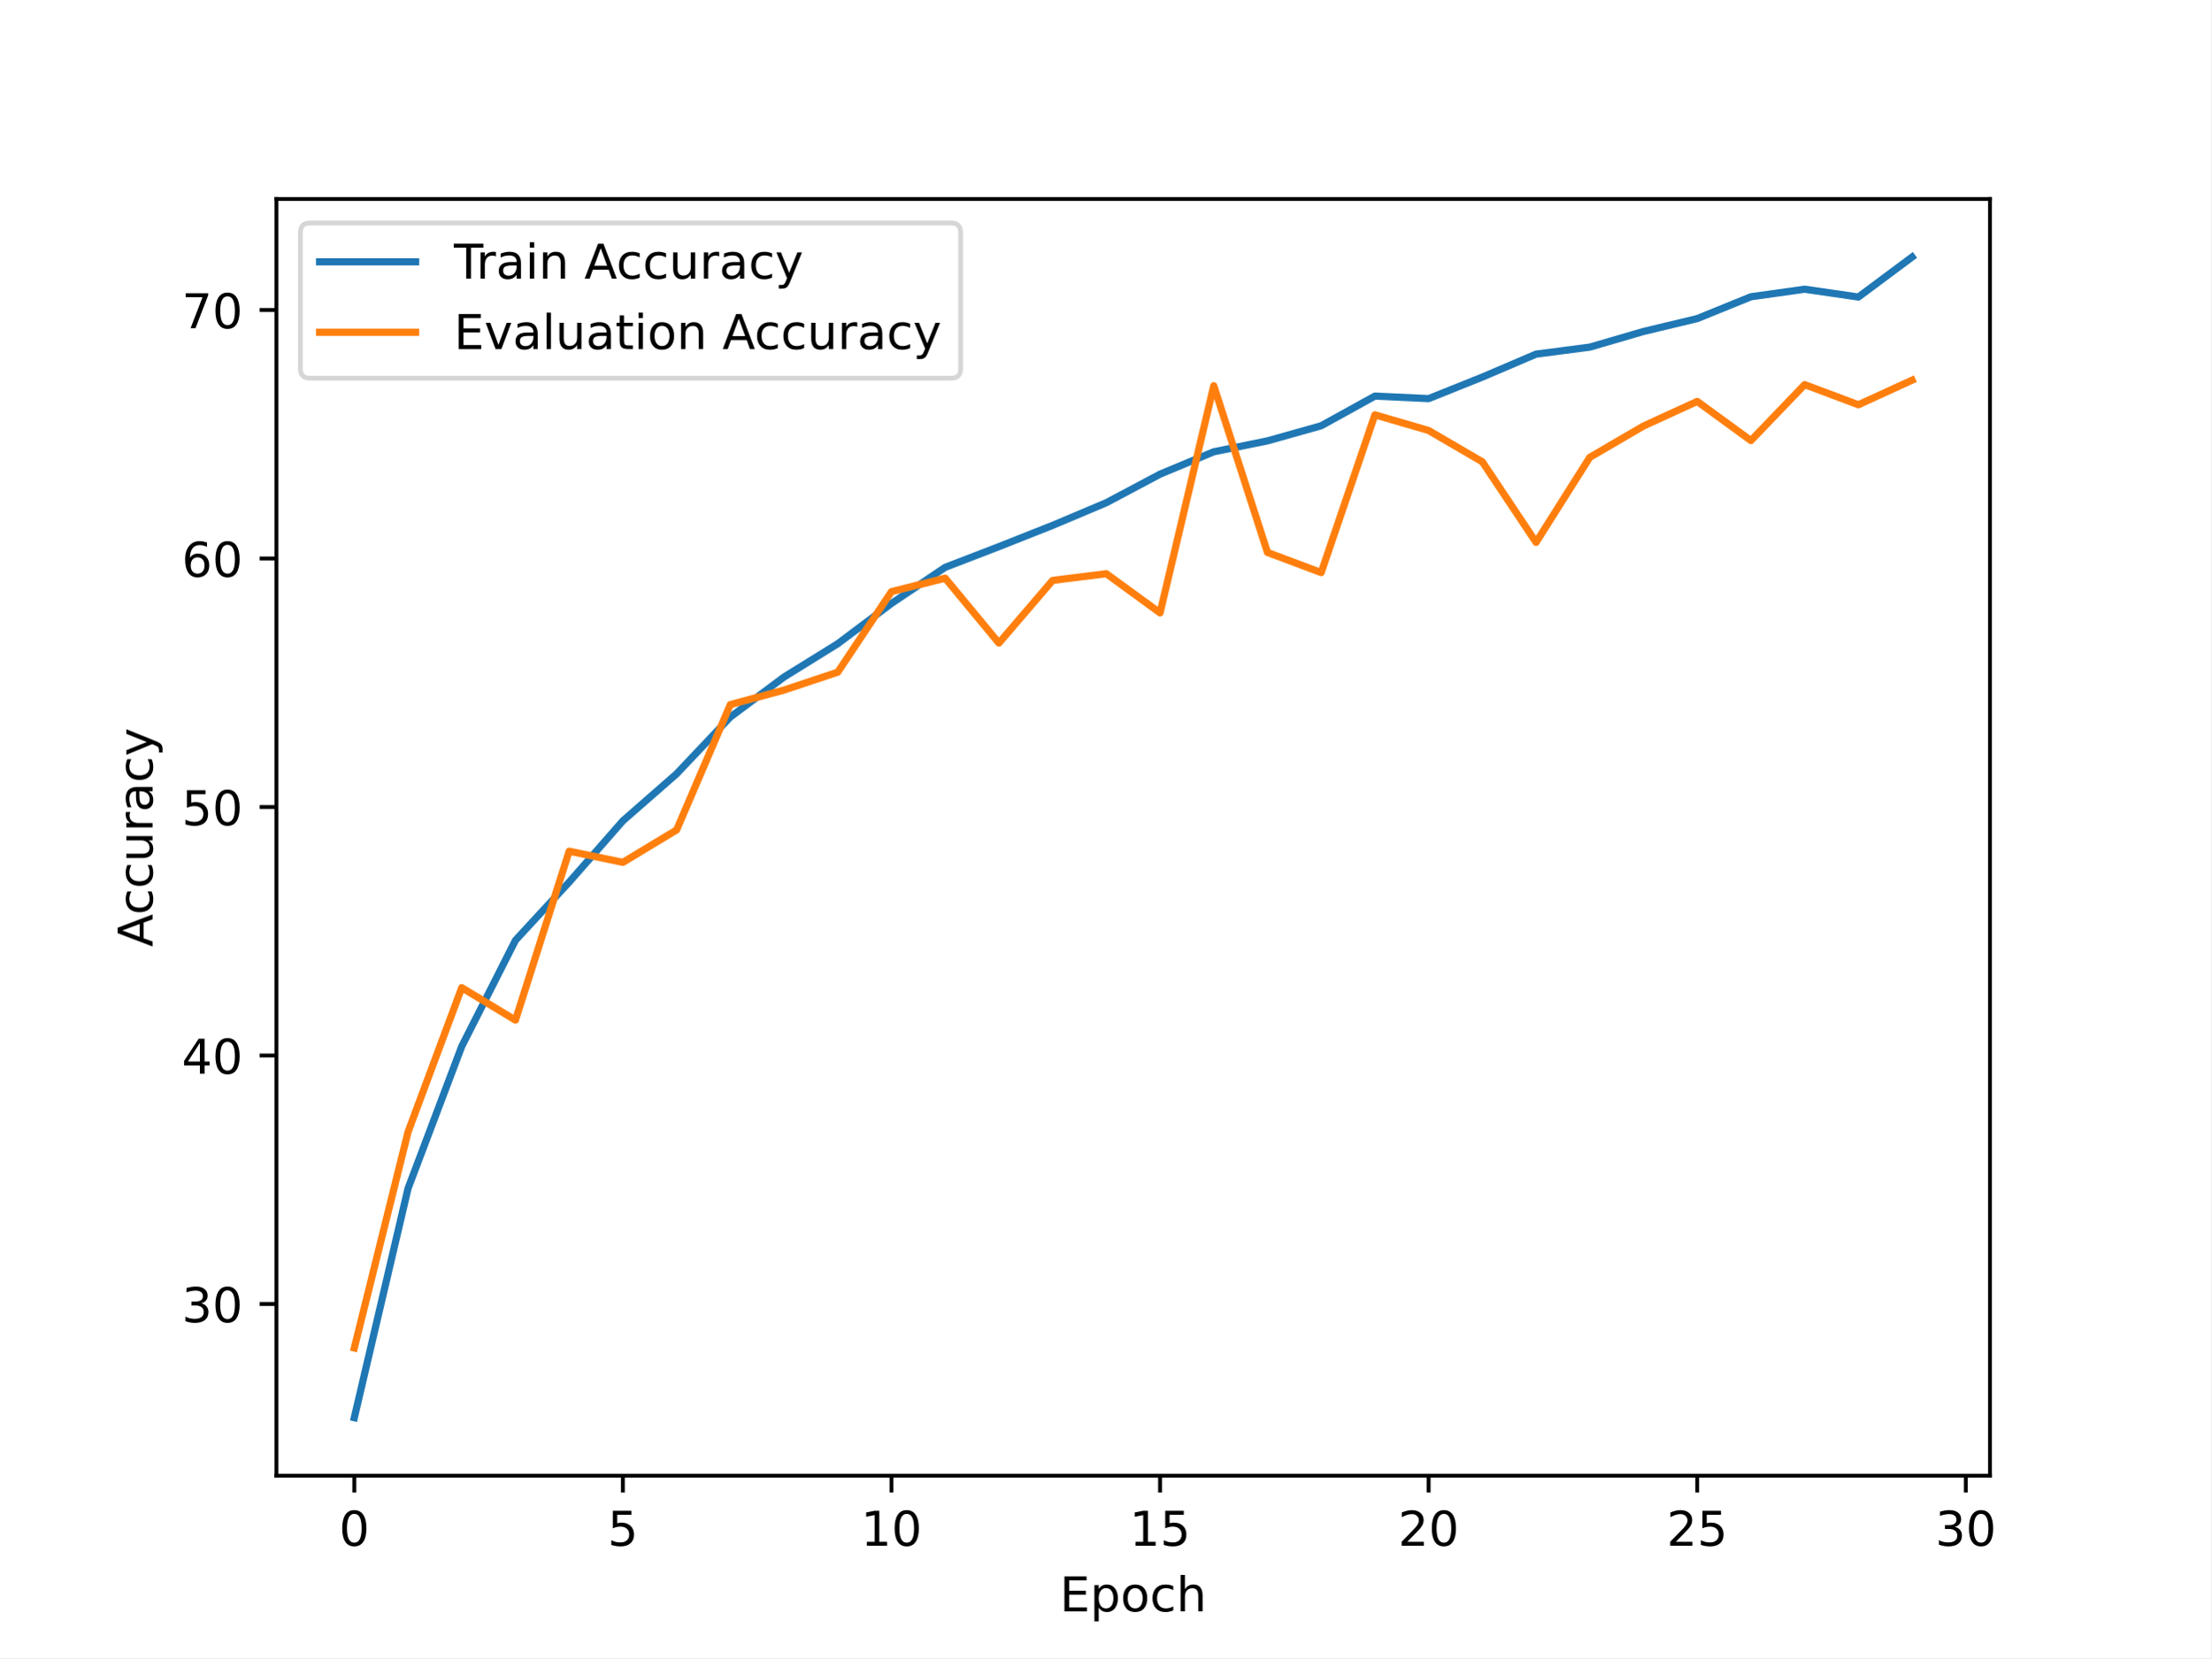
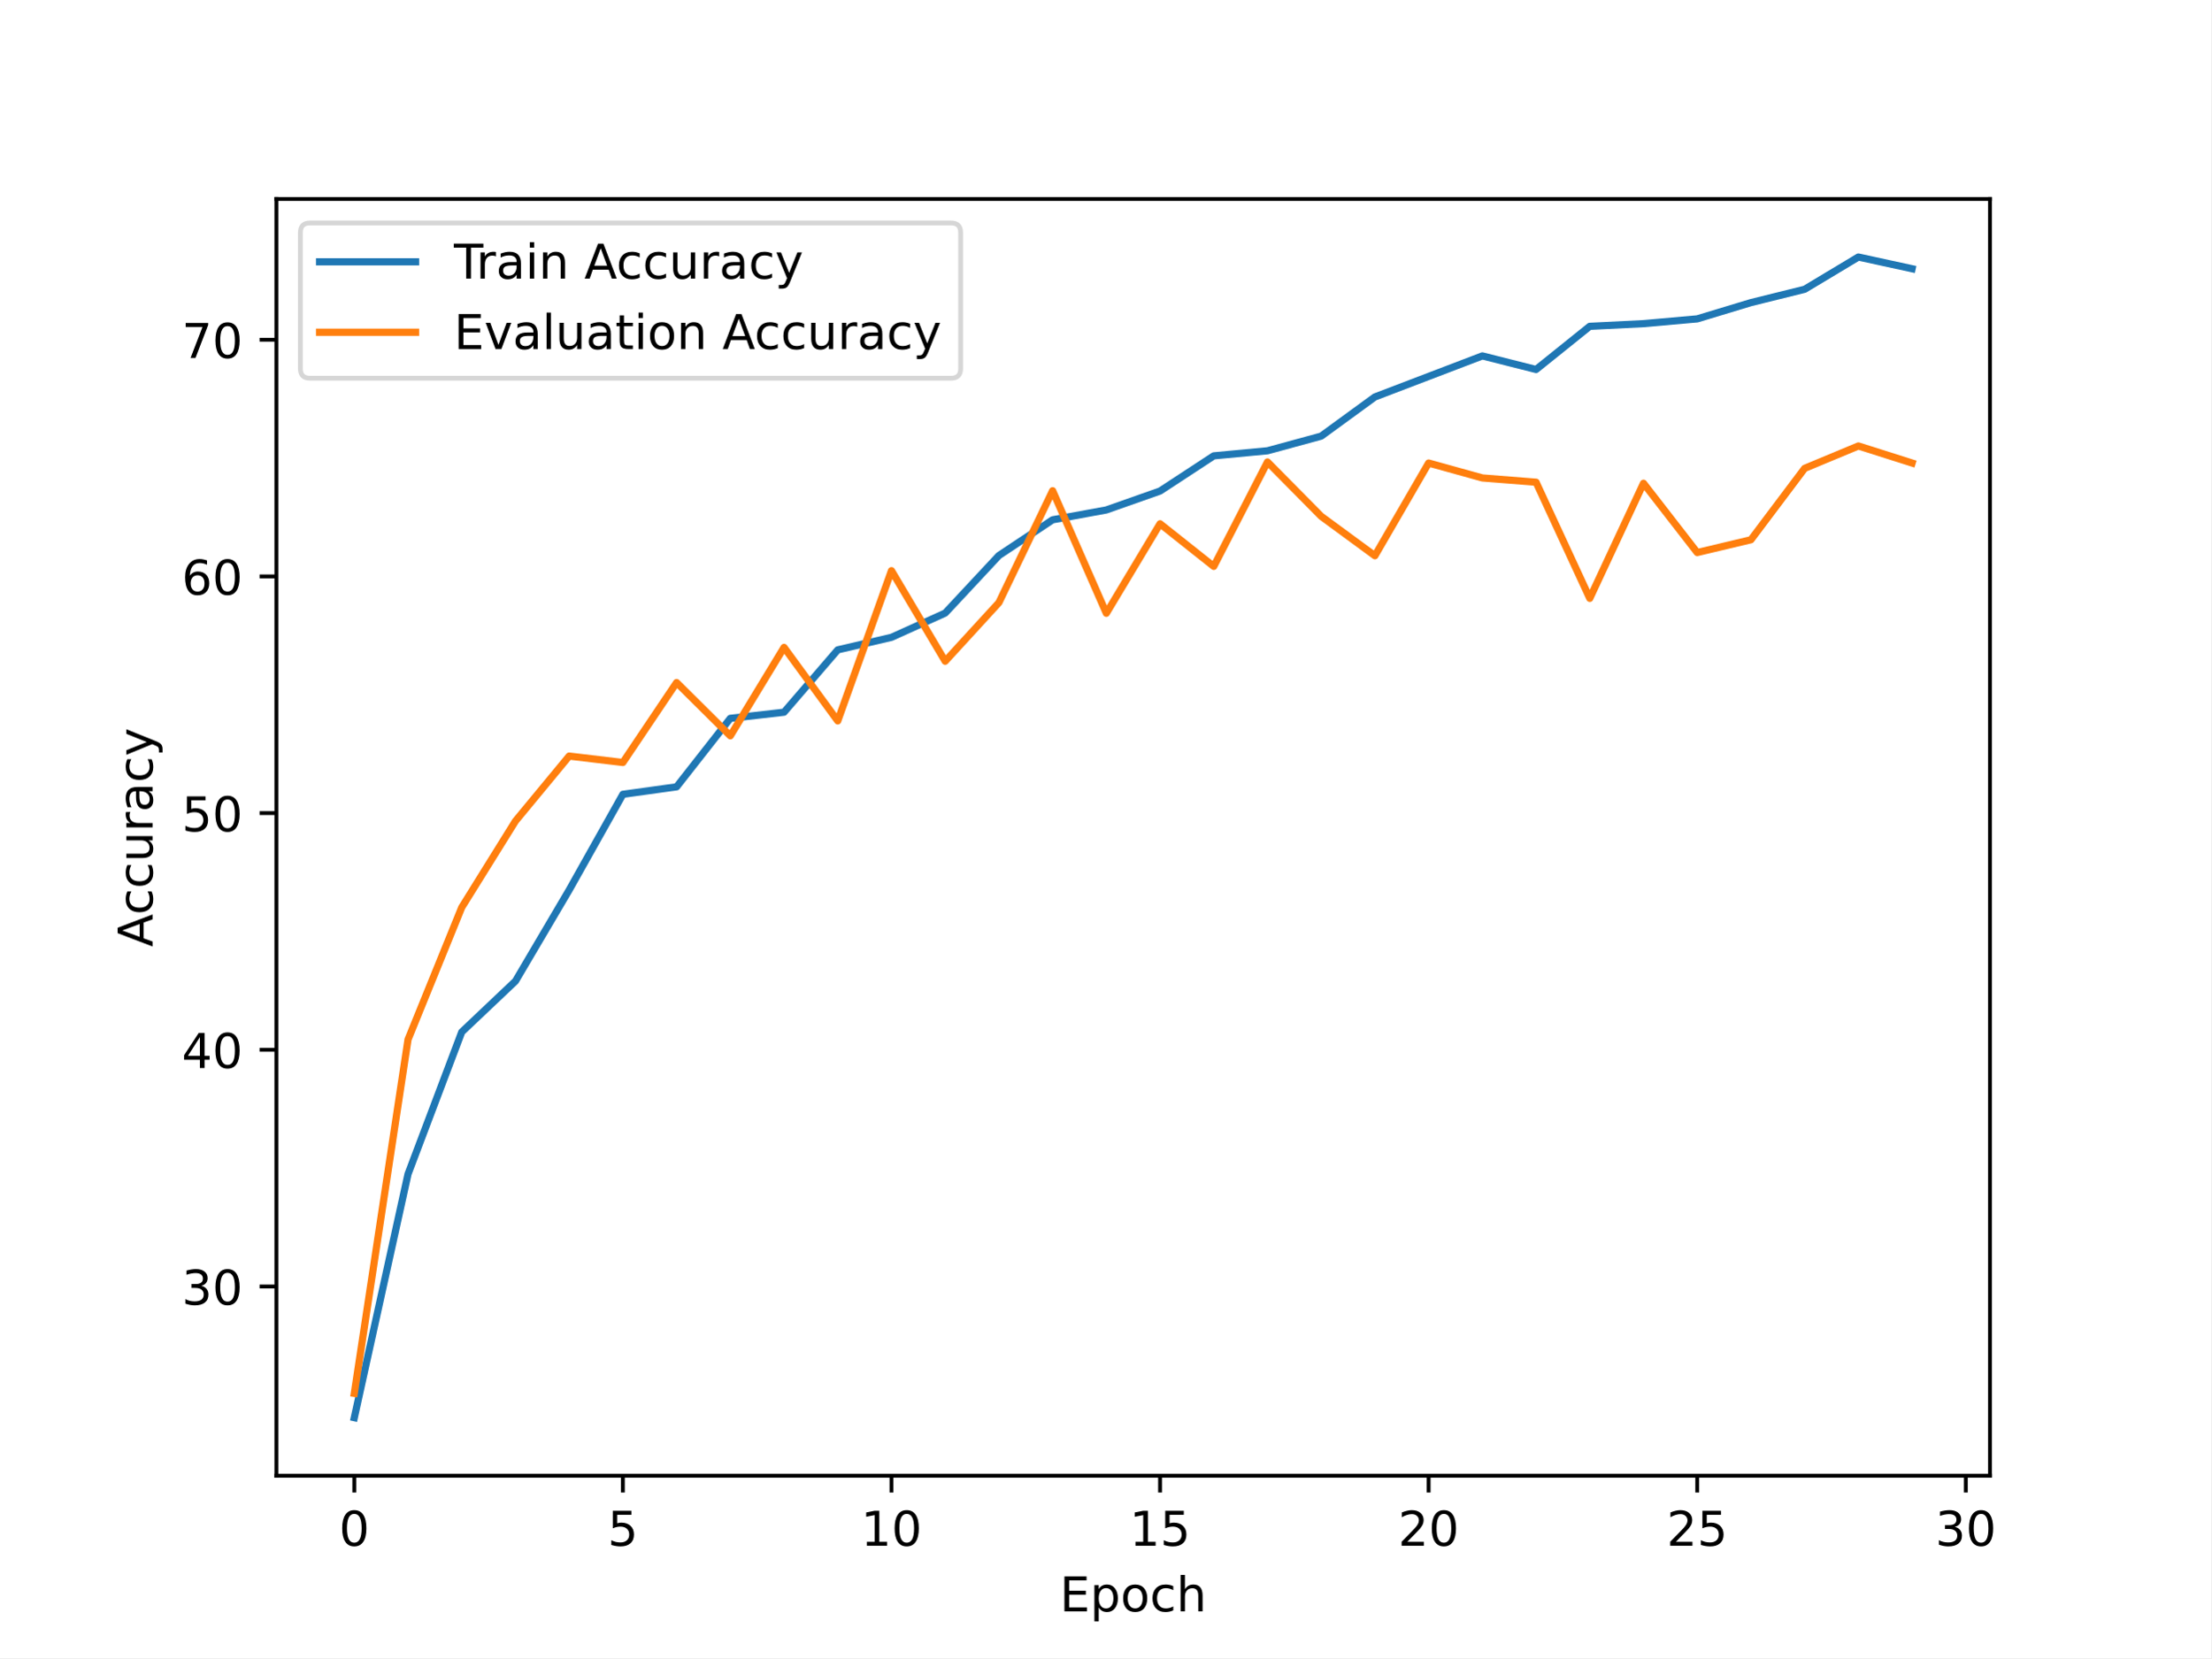
<svg xmlns="http://www.w3.org/2000/svg" xmlns:xlink="http://www.w3.org/1999/xlink" height="345.6pt" version="1.1" viewBox="0 0 460.8 345.6" width="460.8pt">
  <defs>
    <style type="text/css">*{stroke-linecap:butt;stroke-linejoin:round;}</style>
  </defs>
  <g id="figure_1">
    <g id="patch_1">
      <path d="M 0 345.6  L 460.8 345.6  L 460.8 0  L 0 0  z " style="fill:#ffffff;" />
    </g>
    <g id="axes_1">
      <g id="patch_2">
        <path d="M 57.6 307.584  L 414.72 307.584  L 414.72 41.472  L 57.6 41.472  z " style="fill:#ffffff;" />
      </g>
      <g id="matplotlib.axis_1">
        <g id="xtick_1">
          <g id="line2d_1">
            <defs>
-               <path d="M 0 0  L 0 3.5  " id="mb3660504cc" style="stroke:#000000;stroke-width:0.8;" />
-             </defs>
-             <g>
-               <use style="stroke:#000000;stroke-width:0.8;" x="73.833" xlink:href="#mb3660504cc" y="307.584" />
+               <path d="M 0 0  L 0 3.5  " id="mcf4f708dd9" style="stroke:#000000;stroke-width:0.8;" />
+             </defs>
+             <g>
+               <use style="stroke:#000000;stroke-width:0.8;" x="73.833" xlink:href="#mcf4f708dd9" y="307.584" />
            </g>
          </g>
          <g id="text_1">
            <g transform="translate(70.65148 322.1824)scale(0.1 -0.1)">
              <defs>
                <path d="M 2034 4250  Q 1547 4250 1301 3770  Q 1056 3291 1056 2328  Q 1056 1369 1301 889  Q 1547 409 2034 409  Q 2525 409 2770 889  Q 3016 1369 3016 2328  Q 3016 3291 2770 3770  Q 2525 4250 2034 4250  z M 2034 4750  Q 2819 4750 3233 4129  Q 3647 3509 3647 2328  Q 3647 1150 3233 529  Q 2819 -91 2034 -91  Q 1250 -91 836 529  Q 422 1150 422 2328  Q 422 3509 836 4129  Q 1250 4750 2034 4750  z " id="DejaVuSans-30" transform="scale(0.015625)" />
              </defs>
              <use xlink:href="#DejaVuSans-30" />
            </g>
          </g>
        </g>
        <g id="xtick_2">
          <g id="line2d_2">
            <g>
-               <use style="stroke:#000000;stroke-width:0.8;" x="129.808" xlink:href="#mb3660504cc" y="307.584" />
+               <use style="stroke:#000000;stroke-width:0.8;" x="129.808" xlink:href="#mcf4f708dd9" y="307.584" />
            </g>
          </g>
          <g id="text_2">
            <g transform="translate(126.6264 322.1824)scale(0.1 -0.1)">
              <defs>
                <path d="M 691 4666  L 3169 4666  L 3169 4134  L 1269 4134  L 1269 2991  Q 1406 3038 1543 3061  Q 1681 3084 1819 3084  Q 2600 3084 3056 2656  Q 3513 2228 3513 1497  Q 3513 744 3044 326  Q 2575 -91 1722 -91  Q 1428 -91 1123 -41  Q 819 9 494 109  L 494 744  Q 775 591 1075 516  Q 1375 441 1709 441  Q 2250 441 2565 725  Q 2881 1009 2881 1497  Q 2881 1984 2565 2268  Q 2250 2553 1709 2553  Q 1456 2553 1204 2497  Q 953 2441 691 2322  L 691 4666  z " id="DejaVuSans-35" transform="scale(0.015625)" />
              </defs>
              <use xlink:href="#DejaVuSans-35" />
            </g>
          </g>
        </g>
        <g id="xtick_3">
          <g id="line2d_3">
            <g>
-               <use style="stroke:#000000;stroke-width:0.8;" x="185.783" xlink:href="#mb3660504cc" y="307.584" />
+               <use style="stroke:#000000;stroke-width:0.8;" x="185.783" xlink:href="#mcf4f708dd9" y="307.584" />
            </g>
          </g>
          <g id="text_3">
            <g transform="translate(179.4201 322.1824)scale(0.1 -0.1)">
              <defs>
                <path d="M 794 531  L 1825 531  L 1825 4091  L 703 3866  L 703 4441  L 1819 4666  L 2450 4666  L 2450 531  L 3481 531  L 3481 0  L 794 0  L 794 531  z " id="DejaVuSans-31" transform="scale(0.015625)" />
              </defs>
              <use xlink:href="#DejaVuSans-31" />
              <use x="63.623" xlink:href="#DejaVuSans-30" />
            </g>
          </g>
        </g>
        <g id="xtick_4">
          <g id="line2d_4">
            <g>
-               <use style="stroke:#000000;stroke-width:0.8;" x="241.757" xlink:href="#mb3660504cc" y="307.584" />
+               <use style="stroke:#000000;stroke-width:0.8;" x="241.757" xlink:href="#mcf4f708dd9" y="307.584" />
            </g>
          </g>
          <g id="text_4">
            <g transform="translate(235.395 322.1824)scale(0.1 -0.1)">
              <use xlink:href="#DejaVuSans-31" />
              <use x="63.623" xlink:href="#DejaVuSans-35" />
            </g>
          </g>
        </g>
        <g id="xtick_5">
          <g id="line2d_5">
            <g>
-               <use style="stroke:#000000;stroke-width:0.8;" x="297.732" xlink:href="#mb3660504cc" y="307.584" />
+               <use style="stroke:#000000;stroke-width:0.8;" x="297.732" xlink:href="#mcf4f708dd9" y="307.584" />
            </g>
          </g>
          <g id="text_5">
            <g transform="translate(291.3699 322.1824)scale(0.1 -0.1)">
              <defs>
                <path d="M 1228 531  L 3431 531  L 3431 0  L 469 0  L 469 531  Q 828 903 1448 1529  Q 2069 2156 2228 2338  Q 2531 2678 2651 2914  Q 2772 3150 2772 3378  Q 2772 3750 2511 3984  Q 2250 4219 1831 4219  Q 1534 4219 1204 4116  Q 875 4013 500 3803  L 500 4441  Q 881 4594 1212 4672  Q 1544 4750 1819 4750  Q 2544 4750 2975 4387  Q 3406 4025 3406 3419  Q 3406 3131 3298 2873  Q 3191 2616 2906 2266  Q 2828 2175 2409 1742  Q 1991 1309 1228 531  z " id="DejaVuSans-32" transform="scale(0.015625)" />
              </defs>
              <use xlink:href="#DejaVuSans-32" />
              <use x="63.623" xlink:href="#DejaVuSans-30" />
            </g>
          </g>
        </g>
        <g id="xtick_6">
          <g id="line2d_6">
            <g>
-               <use style="stroke:#000000;stroke-width:0.8;" x="353.707" xlink:href="#mb3660504cc" y="307.584" />
+               <use style="stroke:#000000;stroke-width:0.8;" x="353.707" xlink:href="#mcf4f708dd9" y="307.584" />
            </g>
          </g>
          <g id="text_6">
            <g transform="translate(347.3448 322.1824)scale(0.1 -0.1)">
              <use xlink:href="#DejaVuSans-32" />
              <use x="63.623" xlink:href="#DejaVuSans-35" />
            </g>
          </g>
        </g>
        <g id="xtick_7">
          <g id="line2d_7">
            <g>
-               <use style="stroke:#000000;stroke-width:0.8;" x="409.682" xlink:href="#mb3660504cc" y="307.584" />
+               <use style="stroke:#000000;stroke-width:0.8;" x="409.682" xlink:href="#mcf4f708dd9" y="307.584" />
            </g>
          </g>
          <g id="text_7">
            <g transform="translate(403.3198 322.1824)scale(0.1 -0.1)">
              <defs>
                <path d="M 2597 2516  Q 3050 2419 3304 2112  Q 3559 1806 3559 1356  Q 3559 666 3084 287  Q 2609 -91 1734 -91  Q 1441 -91 1130 -33  Q 819 25 488 141  L 488 750  Q 750 597 1062 519  Q 1375 441 1716 441  Q 2309 441 2620 675  Q 2931 909 2931 1356  Q 2931 1769 2642 2001  Q 2353 2234 1838 2234  L 1294 2234  L 1294 2753  L 1863 2753  Q 2328 2753 2575 2939  Q 2822 3125 2822 3475  Q 2822 3834 2567 4026  Q 2313 4219 1838 4219  Q 1578 4219 1281 4162  Q 984 4106 628 3988  L 628 4550  Q 988 4650 1302 4700  Q 1616 4750 1894 4750  Q 2613 4750 3031 4423  Q 3450 4097 3450 3541  Q 3450 3153 3228 2886  Q 3006 2619 2597 2516  z " id="DejaVuSans-33" transform="scale(0.015625)" />
              </defs>
              <use xlink:href="#DejaVuSans-33" />
              <use x="63.623" xlink:href="#DejaVuSans-30" />
            </g>
          </g>
        </g>
        <g id="text_8">
          <g transform="translate(220.8491 335.8606)scale(0.1 -0.1)">
            <defs>
              <path d="M 628 4666  L 3578 4666  L 3578 4134  L 1259 4134  L 1259 2753  L 3481 2753  L 3481 2222  L 1259 2222  L 1259 531  L 3634 531  L 3634 0  L 628 0  L 628 4666  z " id="DejaVuSans-45" transform="scale(0.015625)" />
              <path d="M 1159 525  L 1159 -1331  L 581 -1331  L 581 3500  L 1159 3500  L 1159 2969  Q 1341 3281 1617 3432  Q 1894 3584 2278 3584  Q 2916 3584 3314 3078  Q 3713 2572 3713 1747  Q 3713 922 3314 415  Q 2916 -91 2278 -91  Q 1894 -91 1617 61  Q 1341 213 1159 525  z M 3116 1747  Q 3116 2381 2855 2742  Q 2594 3103 2138 3103  Q 1681 3103 1420 2742  Q 1159 2381 1159 1747  Q 1159 1113 1420 752  Q 1681 391 2138 391  Q 2594 391 2855 752  Q 3116 1113 3116 1747  z " id="DejaVuSans-70" transform="scale(0.015625)" />
              <path d="M 1959 3097  Q 1497 3097 1228 2736  Q 959 2375 959 1747  Q 959 1119 1226 758  Q 1494 397 1959 397  Q 2419 397 2687 759  Q 2956 1122 2956 1747  Q 2956 2369 2687 2733  Q 2419 3097 1959 3097  z M 1959 3584  Q 2709 3584 3137 3096  Q 3566 2609 3566 1747  Q 3566 888 3137 398  Q 2709 -91 1959 -91  Q 1206 -91 779 398  Q 353 888 353 1747  Q 353 2609 779 3096  Q 1206 3584 1959 3584  z " id="DejaVuSans-6f" transform="scale(0.015625)" />
              <path d="M 3122 3366  L 3122 2828  Q 2878 2963 2633 3030  Q 2388 3097 2138 3097  Q 1578 3097 1268 2742  Q 959 2388 959 1747  Q 959 1106 1268 751  Q 1578 397 2138 397  Q 2388 397 2633 464  Q 2878 531 3122 666  L 3122 134  Q 2881 22 2623 -34  Q 2366 -91 2075 -91  Q 1284 -91 818 406  Q 353 903 353 1747  Q 353 2603 823 3093  Q 1294 3584 2113 3584  Q 2378 3584 2631 3529  Q 2884 3475 3122 3366  z " id="DejaVuSans-63" transform="scale(0.015625)" />
              <path d="M 3513 2113  L 3513 0  L 2938 0  L 2938 2094  Q 2938 2591 2744 2837  Q 2550 3084 2163 3084  Q 1697 3084 1428 2787  Q 1159 2491 1159 1978  L 1159 0  L 581 0  L 581 4863  L 1159 4863  L 1159 2956  Q 1366 3272 1645 3428  Q 1925 3584 2291 3584  Q 2894 3584 3203 3211  Q 3513 2838 3513 2113  z " id="DejaVuSans-68" transform="scale(0.015625)" />
            </defs>
            <use xlink:href="#DejaVuSans-45" />
            <use x="63.184" xlink:href="#DejaVuSans-70" />
            <use x="126.66" xlink:href="#DejaVuSans-6f" />
            <use x="187.842" xlink:href="#DejaVuSans-63" />
            <use x="242.822" xlink:href="#DejaVuSans-68" />
          </g>
        </g>
      </g>
      <g id="matplotlib.axis_2">
        <g id="ytick_1">
          <g id="line2d_8">
            <defs>
-               <path d="M 0 0  L -3.5 0  " id="mc7cbf2f529" style="stroke:#000000;stroke-width:0.8;" />
-             </defs>
-             <g>
-               <use style="stroke:#000000;stroke-width:0.8;" x="57.6" xlink:href="#mc7cbf2f529" y="271.792" />
+               <path d="M 0 0  L -3.5 0  " id="m4ac348fcf1" style="stroke:#000000;stroke-width:0.8;" />
+             </defs>
+             <g>
+               <use style="stroke:#000000;stroke-width:0.8;" x="57.6" xlink:href="#m4ac348fcf1" y="268.141" />
            </g>
          </g>
          <g id="text_9">
-             <g transform="translate(37.875 275.591)scale(0.1 -0.1)">
+             <g transform="translate(37.875 271.94)scale(0.1 -0.1)">
              <use xlink:href="#DejaVuSans-33" />
              <use x="63.623" xlink:href="#DejaVuSans-30" />
            </g>
          </g>
        </g>
        <g id="ytick_2">
          <g id="line2d_9">
            <g>
-               <use style="stroke:#000000;stroke-width:0.8;" x="57.6" xlink:href="#mc7cbf2f529" y="219.996" />
+               <use style="stroke:#000000;stroke-width:0.8;" x="57.6" xlink:href="#m4ac348fcf1" y="218.807" />
            </g>
          </g>
          <g id="text_10">
-             <g transform="translate(37.875 223.7951)scale(0.1 -0.1)">
+             <g transform="translate(37.875 222.6061)scale(0.1 -0.1)">
              <defs>
                <path d="M 2419 4116  L 825 1625  L 2419 1625  L 2419 4116  z M 2253 4666  L 3047 4666  L 3047 1625  L 3713 1625  L 3713 1100  L 3047 1100  L 3047 0  L 2419 0  L 2419 1100  L 313 1100  L 313 1709  L 2253 4666  z " id="DejaVuSans-34" transform="scale(0.015625)" />
              </defs>
              <use xlink:href="#DejaVuSans-34" />
              <use x="63.623" xlink:href="#DejaVuSans-30" />
            </g>
          </g>
        </g>
        <g id="ytick_3">
          <g id="line2d_10">
            <g>
-               <use style="stroke:#000000;stroke-width:0.8;" x="57.6" xlink:href="#mc7cbf2f529" y="168.2" />
+               <use style="stroke:#000000;stroke-width:0.8;" x="57.6" xlink:href="#m4ac348fcf1" y="169.473" />
            </g>
          </g>
          <g id="text_11">
-             <g transform="translate(37.875 171.9993)scale(0.1 -0.1)">
+             <g transform="translate(37.875 173.2722)scale(0.1 -0.1)">
              <use xlink:href="#DejaVuSans-35" />
              <use x="63.623" xlink:href="#DejaVuSans-30" />
            </g>
          </g>
        </g>
        <g id="ytick_4">
          <g id="line2d_11">
            <g>
-               <use style="stroke:#000000;stroke-width:0.8;" x="57.6" xlink:href="#mc7cbf2f529" y="116.404" />
+               <use style="stroke:#000000;stroke-width:0.8;" x="57.6" xlink:href="#m4ac348fcf1" y="120.139" />
            </g>
          </g>
          <g id="text_12">
-             <g transform="translate(37.875 120.2034)scale(0.1 -0.1)">
+             <g transform="translate(37.875 123.9383)scale(0.1 -0.1)">
              <defs>
                <path d="M 2113 2584  Q 1688 2584 1439 2293  Q 1191 2003 1191 1497  Q 1191 994 1439 701  Q 1688 409 2113 409  Q 2538 409 2786 701  Q 3034 994 3034 1497  Q 3034 2003 2786 2293  Q 2538 2584 2113 2584  z M 3366 4563  L 3366 3988  Q 3128 4100 2886 4159  Q 2644 4219 2406 4219  Q 1781 4219 1451 3797  Q 1122 3375 1075 2522  Q 1259 2794 1537 2939  Q 1816 3084 2150 3084  Q 2853 3084 3261 2657  Q 3669 2231 3669 1497  Q 3669 778 3244 343  Q 2819 -91 2113 -91  Q 1303 -91 875 529  Q 447 1150 447 2328  Q 447 3434 972 4092  Q 1497 4750 2381 4750  Q 2619 4750 2861 4703  Q 3103 4656 3366 4563  z " id="DejaVuSans-36" transform="scale(0.015625)" />
              </defs>
              <use xlink:href="#DejaVuSans-36" />
              <use x="63.623" xlink:href="#DejaVuSans-30" />
            </g>
          </g>
        </g>
        <g id="ytick_5">
          <g id="line2d_12">
            <g>
-               <use style="stroke:#000000;stroke-width:0.8;" x="57.6" xlink:href="#mc7cbf2f529" y="64.608" />
+               <use style="stroke:#000000;stroke-width:0.8;" x="57.6" xlink:href="#m4ac348fcf1" y="70.805" />
            </g>
          </g>
          <g id="text_13">
-             <g transform="translate(37.875 68.40759)scale(0.1 -0.1)">
+             <g transform="translate(37.875 74.60437)scale(0.1 -0.1)">
              <defs>
                <path d="M 525 4666  L 3525 4666  L 3525 4397  L 1831 0  L 1172 0  L 2766 4134  L 525 4134  L 525 4666  z " id="DejaVuSans-37" transform="scale(0.015625)" />
              </defs>
              <use xlink:href="#DejaVuSans-37" />
              <use x="63.623" xlink:href="#DejaVuSans-30" />
            </g>
          </g>
        </g>
        <g id="text_14">
          <g transform="translate(31.79531 197.3561)rotate(-90)scale(0.1 -0.1)">
            <defs>
              <path d="M 2188 4044  L 1331 1722  L 3047 1722  L 2188 4044  z M 1831 4666  L 2547 4666  L 4325 0  L 3669 0  L 3244 1197  L 1141 1197  L 716 0  L 50 0  L 1831 4666  z " id="DejaVuSans-41" transform="scale(0.015625)" />
              <path d="M 544 1381  L 544 3500  L 1119 3500  L 1119 1403  Q 1119 906 1312 657  Q 1506 409 1894 409  Q 2359 409 2629 706  Q 2900 1003 2900 1516  L 2900 3500  L 3475 3500  L 3475 0  L 2900 0  L 2900 538  Q 2691 219 2414 64  Q 2138 -91 1772 -91  Q 1169 -91 856 284  Q 544 659 544 1381  z M 1991 3584  L 1991 3584  z " id="DejaVuSans-75" transform="scale(0.015625)" />
              <path d="M 2631 2963  Q 2534 3019 2420 3045  Q 2306 3072 2169 3072  Q 1681 3072 1420 2755  Q 1159 2438 1159 1844  L 1159 0  L 581 0  L 581 3500  L 1159 3500  L 1159 2956  Q 1341 3275 1631 3429  Q 1922 3584 2338 3584  Q 2397 3584 2469 3576  Q 2541 3569 2628 3553  L 2631 2963  z " id="DejaVuSans-72" transform="scale(0.015625)" />
              <path d="M 2194 1759  Q 1497 1759 1228 1600  Q 959 1441 959 1056  Q 959 750 1161 570  Q 1363 391 1709 391  Q 2188 391 2477 730  Q 2766 1069 2766 1631  L 2766 1759  L 2194 1759  z M 3341 1997  L 3341 0  L 2766 0  L 2766 531  Q 2569 213 2275 61  Q 1981 -91 1556 -91  Q 1019 -91 701 211  Q 384 513 384 1019  Q 384 1609 779 1909  Q 1175 2209 1959 2209  L 2766 2209  L 2766 2266  Q 2766 2663 2505 2880  Q 2244 3097 1772 3097  Q 1472 3097 1187 3025  Q 903 2953 641 2809  L 641 3341  Q 956 3463 1253 3523  Q 1550 3584 1831 3584  Q 2591 3584 2966 3190  Q 3341 2797 3341 1997  z " id="DejaVuSans-61" transform="scale(0.015625)" />
              <path d="M 2059 -325  Q 1816 -950 1584 -1140  Q 1353 -1331 966 -1331  L 506 -1331  L 506 -850  L 844 -850  Q 1081 -850 1212 -737  Q 1344 -625 1503 -206  L 1606 56  L 191 3500  L 800 3500  L 1894 763  L 2988 3500  L 3597 3500  L 2059 -325  z " id="DejaVuSans-79" transform="scale(0.015625)" />
            </defs>
            <use xlink:href="#DejaVuSans-41" />
            <use x="66.658" xlink:href="#DejaVuSans-63" />
            <use x="121.639" xlink:href="#DejaVuSans-63" />
            <use x="176.619" xlink:href="#DejaVuSans-75" />
            <use x="239.998" xlink:href="#DejaVuSans-72" />
            <use x="281.111" xlink:href="#DejaVuSans-61" />
            <use x="342.391" xlink:href="#DejaVuSans-63" />
            <use x="397.371" xlink:href="#DejaVuSans-79" />
          </g>
        </g>
      </g>
      <g id="line2d_13">
-         <path clip-path="url(#pa3cd739ab7)" d="M 73.833 295.488  L 85.028 247.722  L 96.223 218.095  L 107.418 195.991  L 118.613 183.86  L 129.808 171.087  L 141.003 161.289  L 152.198 149.45  L 163.393 141.109  L 174.588 134.169  L 185.783 125.771  L 196.978 118.247  L 208.173 113.931  L 219.368 109.499  L 230.563 104.775  L 241.757 98.826  L 252.952 94.16  L 264.147 91.886  L 275.342 88.736  L 286.537 82.554  L 297.732 83.079  L 308.927 78.588  L 320.122 73.806  L 331.317 72.348  L 342.512 69.082  L 353.707 66.399  L 364.902 61.85  L 376.097 60.275  L 387.292 61.908  L 398.487 53.568  " style="fill:none;stroke:#1f77b4;stroke-linecap:square;stroke-width:1.5;" />
+         <path clip-path="url(#p142988903d)" d="M 73.833 295.488  L 85.028 244.715  L 96.223 215.107  L 107.418 204.497  L 118.613 185.499  L 129.808 165.557  L 141.003 164.001  L 152.198 149.725  L 163.393 148.447  L 174.588 135.449  L 185.783 132.838  L 196.978 127.783  L 208.173 115.784  L 219.368 108.34  L 230.563 106.285  L 241.757 102.341  L 252.952 95.008  L 264.147 93.953  L 275.342 90.898  L 286.537 82.732  L 297.732 78.454  L 308.927 74.177  L 320.122 77.01  L 331.317 68.011  L 342.512 67.455  L 353.707 66.456  L 364.902 63.067  L 376.097 60.29  L 387.292 53.568  L 398.487 56.012  " style="fill:none;stroke:#1f77b4;stroke-linecap:square;stroke-width:1.5;" />
      </g>
      <g id="line2d_14">
-         <path clip-path="url(#pa3cd739ab7)" d="M 73.833 280.957  L 85.028 235.947  L 96.223 205.863  L 107.418 212.626  L 118.613 177.412  L 129.808 179.744  L 141.003 172.981  L 152.198 146.861  L 163.393 143.83  L 174.588 140.098  L 185.783 123.307  L 196.978 120.509  L 208.173 134.035  L 219.368 120.975  L 230.563 119.576  L 241.757 127.738  L 252.952 80.397  L 264.147 115.145  L 275.342 119.343  L 286.537 86.46  L 297.732 89.725  L 308.927 96.255  L 320.122 113.046  L 331.317 95.322  L 342.512 88.792  L 353.707 83.662  L 364.902 91.824  L 376.097 80.163  L 387.292 84.361  L 398.487 79.231  " style="fill:none;stroke:#ff7f0e;stroke-linecap:square;stroke-width:1.5;" />
+         <path clip-path="url(#p142988903d)" d="M 73.833 290.42  L 85.028 216.674  L 96.223 189.131  L 107.418 171.139  L 118.613 157.589  L 129.808 158.922  L 141.003 142.263  L 152.198 153.369  L 163.393 134.933  L 174.588 150.259  L 185.783 118.94  L 196.978 137.82  L 208.173 125.603  L 219.368 102.28  L 230.563 127.825  L 241.757 109.166  L 252.952 118.051  L 264.147 96.283  L 275.342 107.611  L 286.537 115.83  L 297.732 96.505  L 308.927 99.615  L 320.122 100.503  L 331.317 124.715  L 342.512 100.725  L 353.707 115.163  L 364.902 112.498  L 376.097 97.616  L 387.292 92.951  L 398.487 96.505  " style="fill:none;stroke:#ff7f0e;stroke-linecap:square;stroke-width:1.5;" />
      </g>
      <g id="patch_3">
        <path d="M 57.6 307.584  L 57.6 41.472  " style="fill:none;stroke:#000000;stroke-linecap:square;stroke-linejoin:miter;stroke-width:0.8;" />
      </g>
      <g id="patch_4">
        <path d="M 414.72 307.584  L 414.72 41.472  " style="fill:none;stroke:#000000;stroke-linecap:square;stroke-linejoin:miter;stroke-width:0.8;" />
      </g>
      <g id="patch_5">
        <path d="M 57.6 307.584  L 414.72 307.584  " style="fill:none;stroke:#000000;stroke-linecap:square;stroke-linejoin:miter;stroke-width:0.8;" />
      </g>
      <g id="patch_6">
        <path d="M 57.6 41.472  L 414.72 41.472  " style="fill:none;stroke:#000000;stroke-linecap:square;stroke-linejoin:miter;stroke-width:0.8;" />
      </g>
      <g id="legend_1">
        <g id="patch_7">
          <path d="M 64.6 78.828  L 198.198 78.828  Q 200.198 78.828 200.198 76.828  L 200.198 48.472  Q 200.198 46.472 198.198 46.472  L 64.6 46.472  Q 62.6 46.472 62.6 48.472  L 62.6 76.828  Q 62.6 78.828 64.6 78.828  z " style="fill:#ffffff;opacity:0.8;stroke:#cccccc;stroke-linejoin:miter;" />
        </g>
        <g id="line2d_15">
          <path d="M 66.6 54.57  L 86.6 54.57  " style="fill:none;stroke:#1f77b4;stroke-linecap:square;stroke-width:1.5;" />
        </g>
        <g id="line2d_16" />
        <g id="text_15">
          <g transform="translate(94.6 58.07044)scale(0.1 -0.1)">
            <defs>
              <path d="M -19 4666  L 3928 4666  L 3928 4134  L 2272 4134  L 2272 0  L 1638 0  L 1638 4134  L -19 4134  L -19 4666  z " id="DejaVuSans-54" transform="scale(0.015625)" />
              <path d="M 603 3500  L 1178 3500  L 1178 0  L 603 0  L 603 3500  z M 603 4863  L 1178 4863  L 1178 4134  L 603 4134  L 603 4863  z " id="DejaVuSans-69" transform="scale(0.015625)" />
              <path d="M 3513 2113  L 3513 0  L 2938 0  L 2938 2094  Q 2938 2591 2744 2837  Q 2550 3084 2163 3084  Q 1697 3084 1428 2787  Q 1159 2491 1159 1978  L 1159 0  L 581 0  L 581 3500  L 1159 3500  L 1159 2956  Q 1366 3272 1645 3428  Q 1925 3584 2291 3584  Q 2894 3584 3203 3211  Q 3513 2838 3513 2113  z " id="DejaVuSans-6e" transform="scale(0.015625)" />
              <path id="DejaVuSans-20" transform="scale(0.015625)" />
            </defs>
            <use xlink:href="#DejaVuSans-54" />
            <use x="46.334" xlink:href="#DejaVuSans-72" />
            <use x="87.447" xlink:href="#DejaVuSans-61" />
            <use x="148.727" xlink:href="#DejaVuSans-69" />
            <use x="176.51" xlink:href="#DejaVuSans-6e" />
            <use x="239.889" xlink:href="#DejaVuSans-20" />
            <use x="271.676" xlink:href="#DejaVuSans-41" />
            <use x="338.334" xlink:href="#DejaVuSans-63" />
            <use x="393.314" xlink:href="#DejaVuSans-63" />
            <use x="448.295" xlink:href="#DejaVuSans-75" />
            <use x="511.674" xlink:href="#DejaVuSans-72" />
            <use x="552.787" xlink:href="#DejaVuSans-61" />
            <use x="614.066" xlink:href="#DejaVuSans-63" />
            <use x="669.047" xlink:href="#DejaVuSans-79" />
          </g>
        </g>
        <g id="line2d_17">
          <path d="M 66.6 69.249  L 86.6 69.249  " style="fill:none;stroke:#ff7f0e;stroke-linecap:square;stroke-width:1.5;" />
        </g>
        <g id="line2d_18" />
        <g id="text_16">
          <g transform="translate(94.6 72.74856)scale(0.1 -0.1)">
            <defs>
              <path d="M 191 3500  L 800 3500  L 1894 563  L 2988 3500  L 3597 3500  L 2284 0  L 1503 0  L 191 3500  z " id="DejaVuSans-76" transform="scale(0.015625)" />
              <path d="M 603 4863  L 1178 4863  L 1178 0  L 603 0  L 603 4863  z " id="DejaVuSans-6c" transform="scale(0.015625)" />
              <path d="M 1172 4494  L 1172 3500  L 2356 3500  L 2356 3053  L 1172 3053  L 1172 1153  Q 1172 725 1289 603  Q 1406 481 1766 481  L 2356 481  L 2356 0  L 1766 0  Q 1100 0 847 248  Q 594 497 594 1153  L 594 3053  L 172 3053  L 172 3500  L 594 3500  L 594 4494  L 1172 4494  z " id="DejaVuSans-74" transform="scale(0.015625)" />
            </defs>
            <use xlink:href="#DejaVuSans-45" />
            <use x="63.184" xlink:href="#DejaVuSans-76" />
            <use x="122.363" xlink:href="#DejaVuSans-61" />
            <use x="183.643" xlink:href="#DejaVuSans-6c" />
            <use x="211.426" xlink:href="#DejaVuSans-75" />
            <use x="274.805" xlink:href="#DejaVuSans-61" />
            <use x="336.084" xlink:href="#DejaVuSans-74" />
            <use x="375.293" xlink:href="#DejaVuSans-69" />
            <use x="403.076" xlink:href="#DejaVuSans-6f" />
            <use x="464.258" xlink:href="#DejaVuSans-6e" />
            <use x="527.637" xlink:href="#DejaVuSans-20" />
            <use x="559.424" xlink:href="#DejaVuSans-41" />
            <use x="626.082" xlink:href="#DejaVuSans-63" />
            <use x="681.062" xlink:href="#DejaVuSans-63" />
            <use x="736.043" xlink:href="#DejaVuSans-75" />
            <use x="799.422" xlink:href="#DejaVuSans-72" />
            <use x="840.535" xlink:href="#DejaVuSans-61" />
            <use x="901.814" xlink:href="#DejaVuSans-63" />
            <use x="956.795" xlink:href="#DejaVuSans-79" />
          </g>
        </g>
      </g>
    </g>
  </g>
  <defs>
-     <clipPath id="pa3cd739ab7">
+     <clipPath id="p142988903d">
      <rect height="266.112" width="357.12" x="57.6" y="41.472" />
    </clipPath>
  </defs>
</svg>
